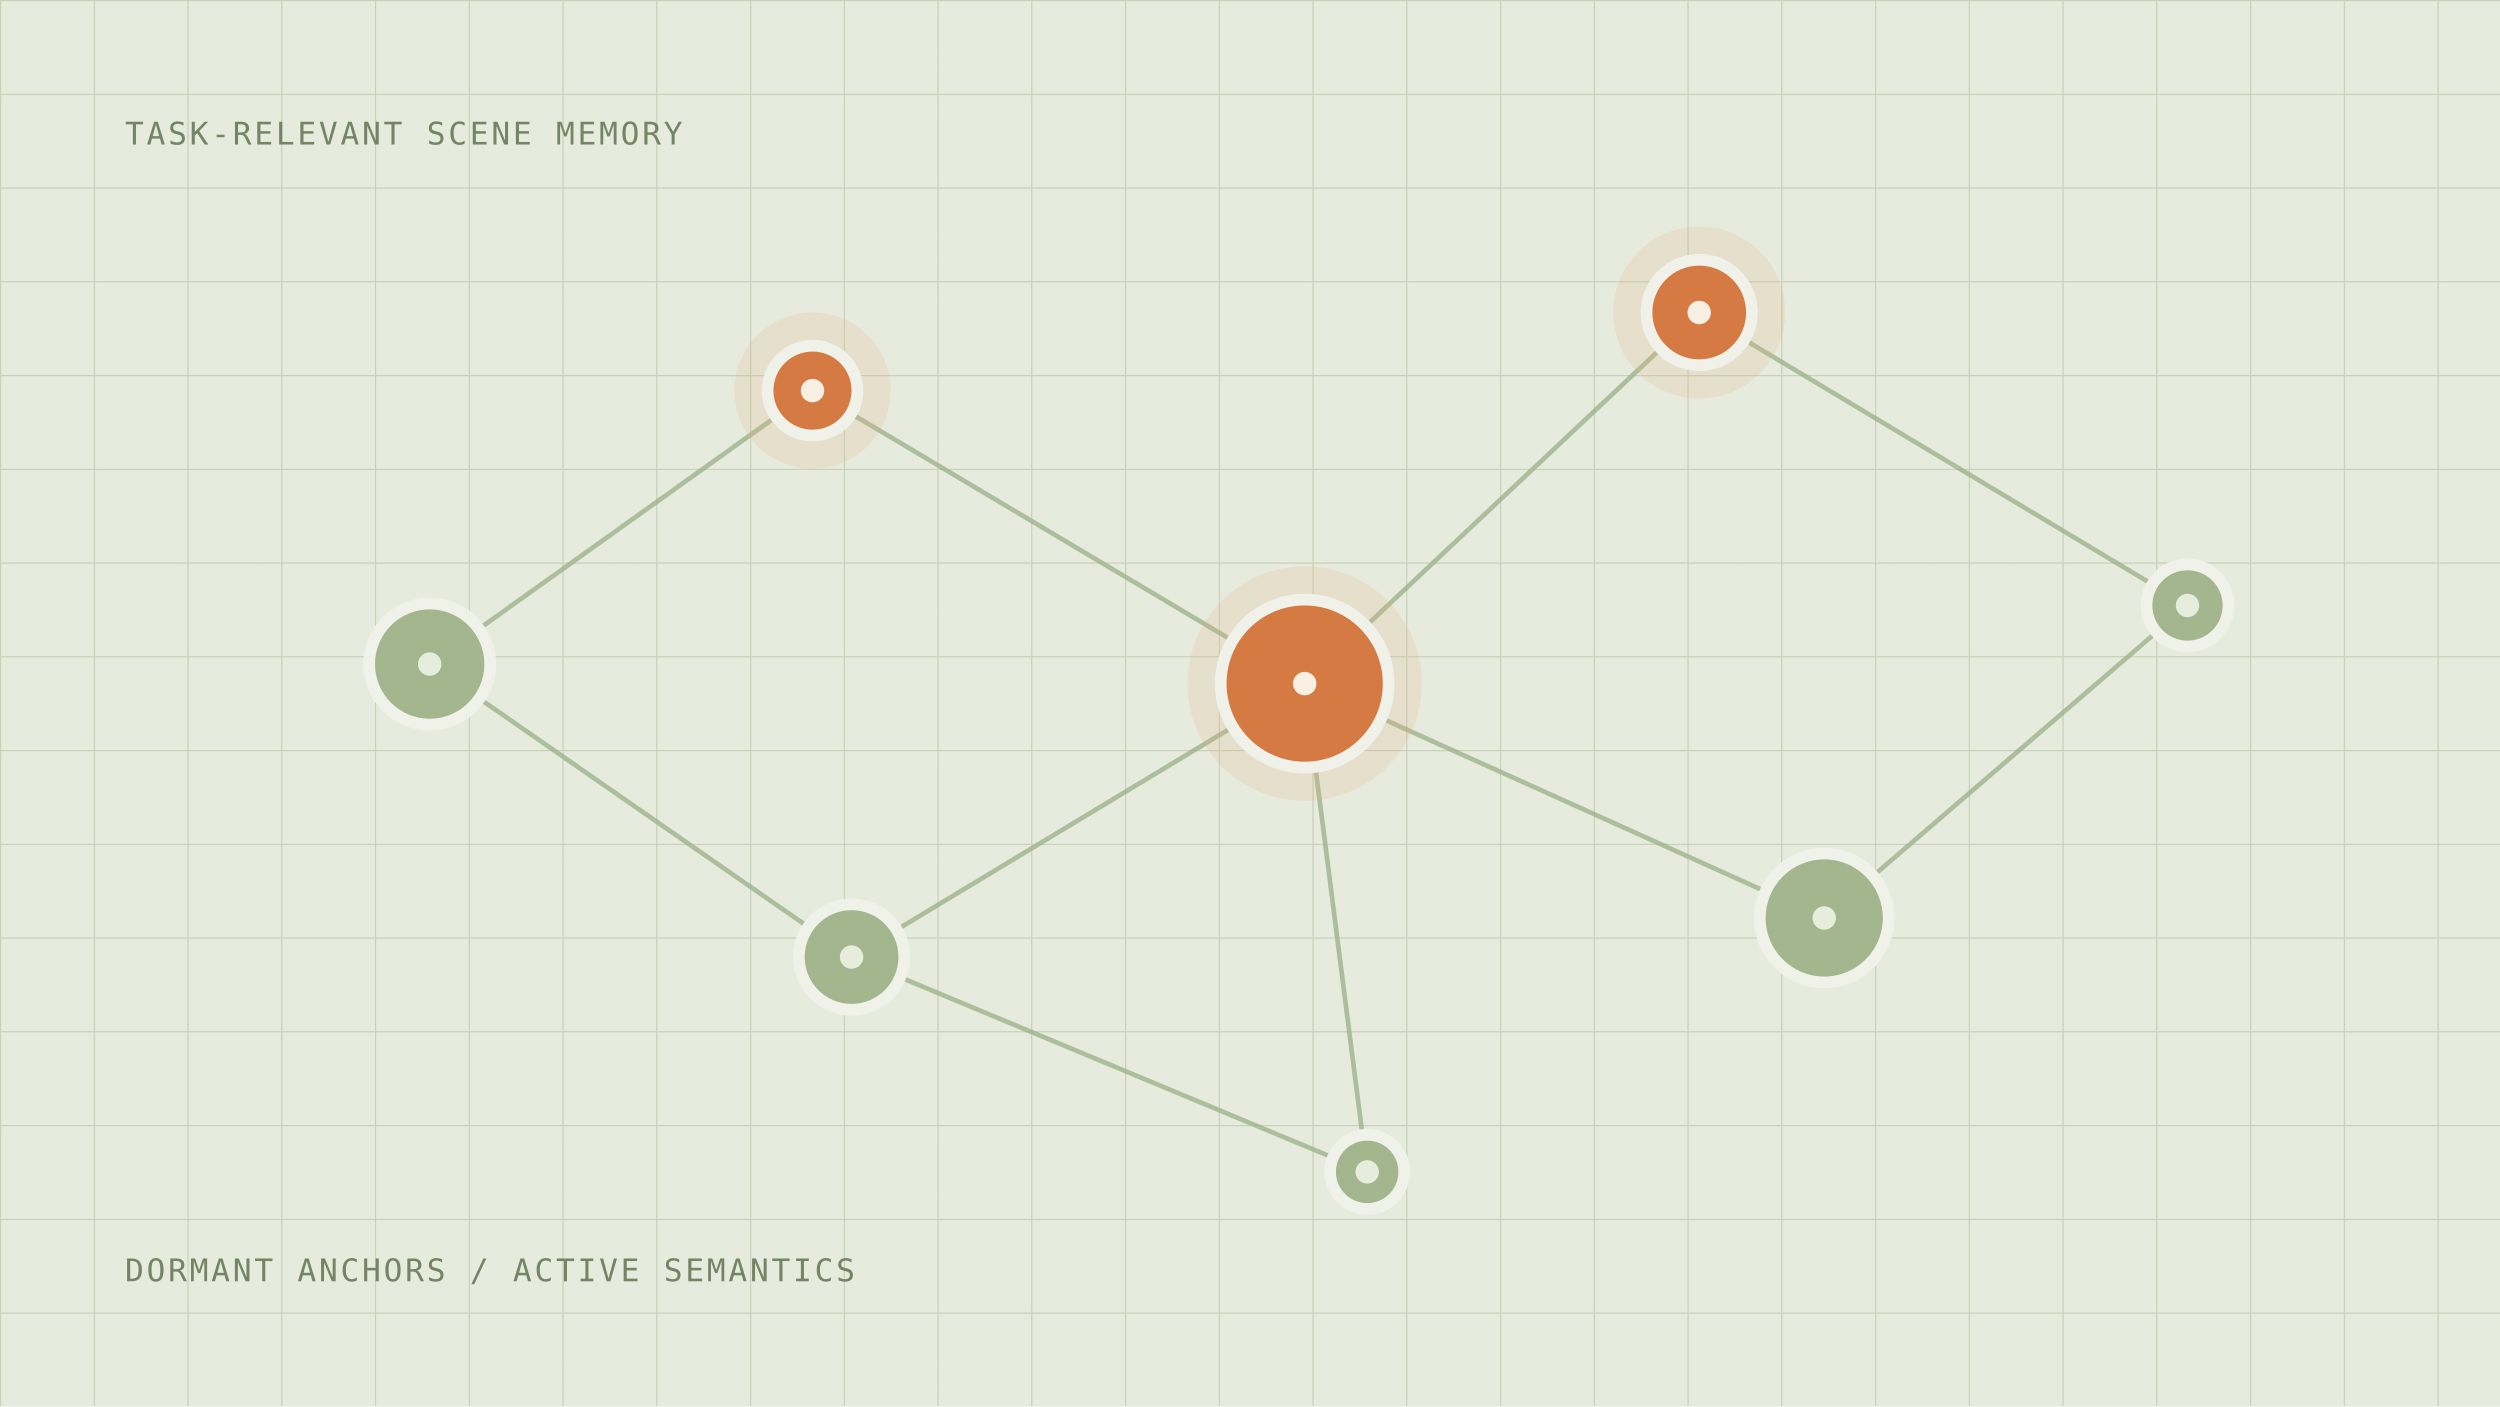
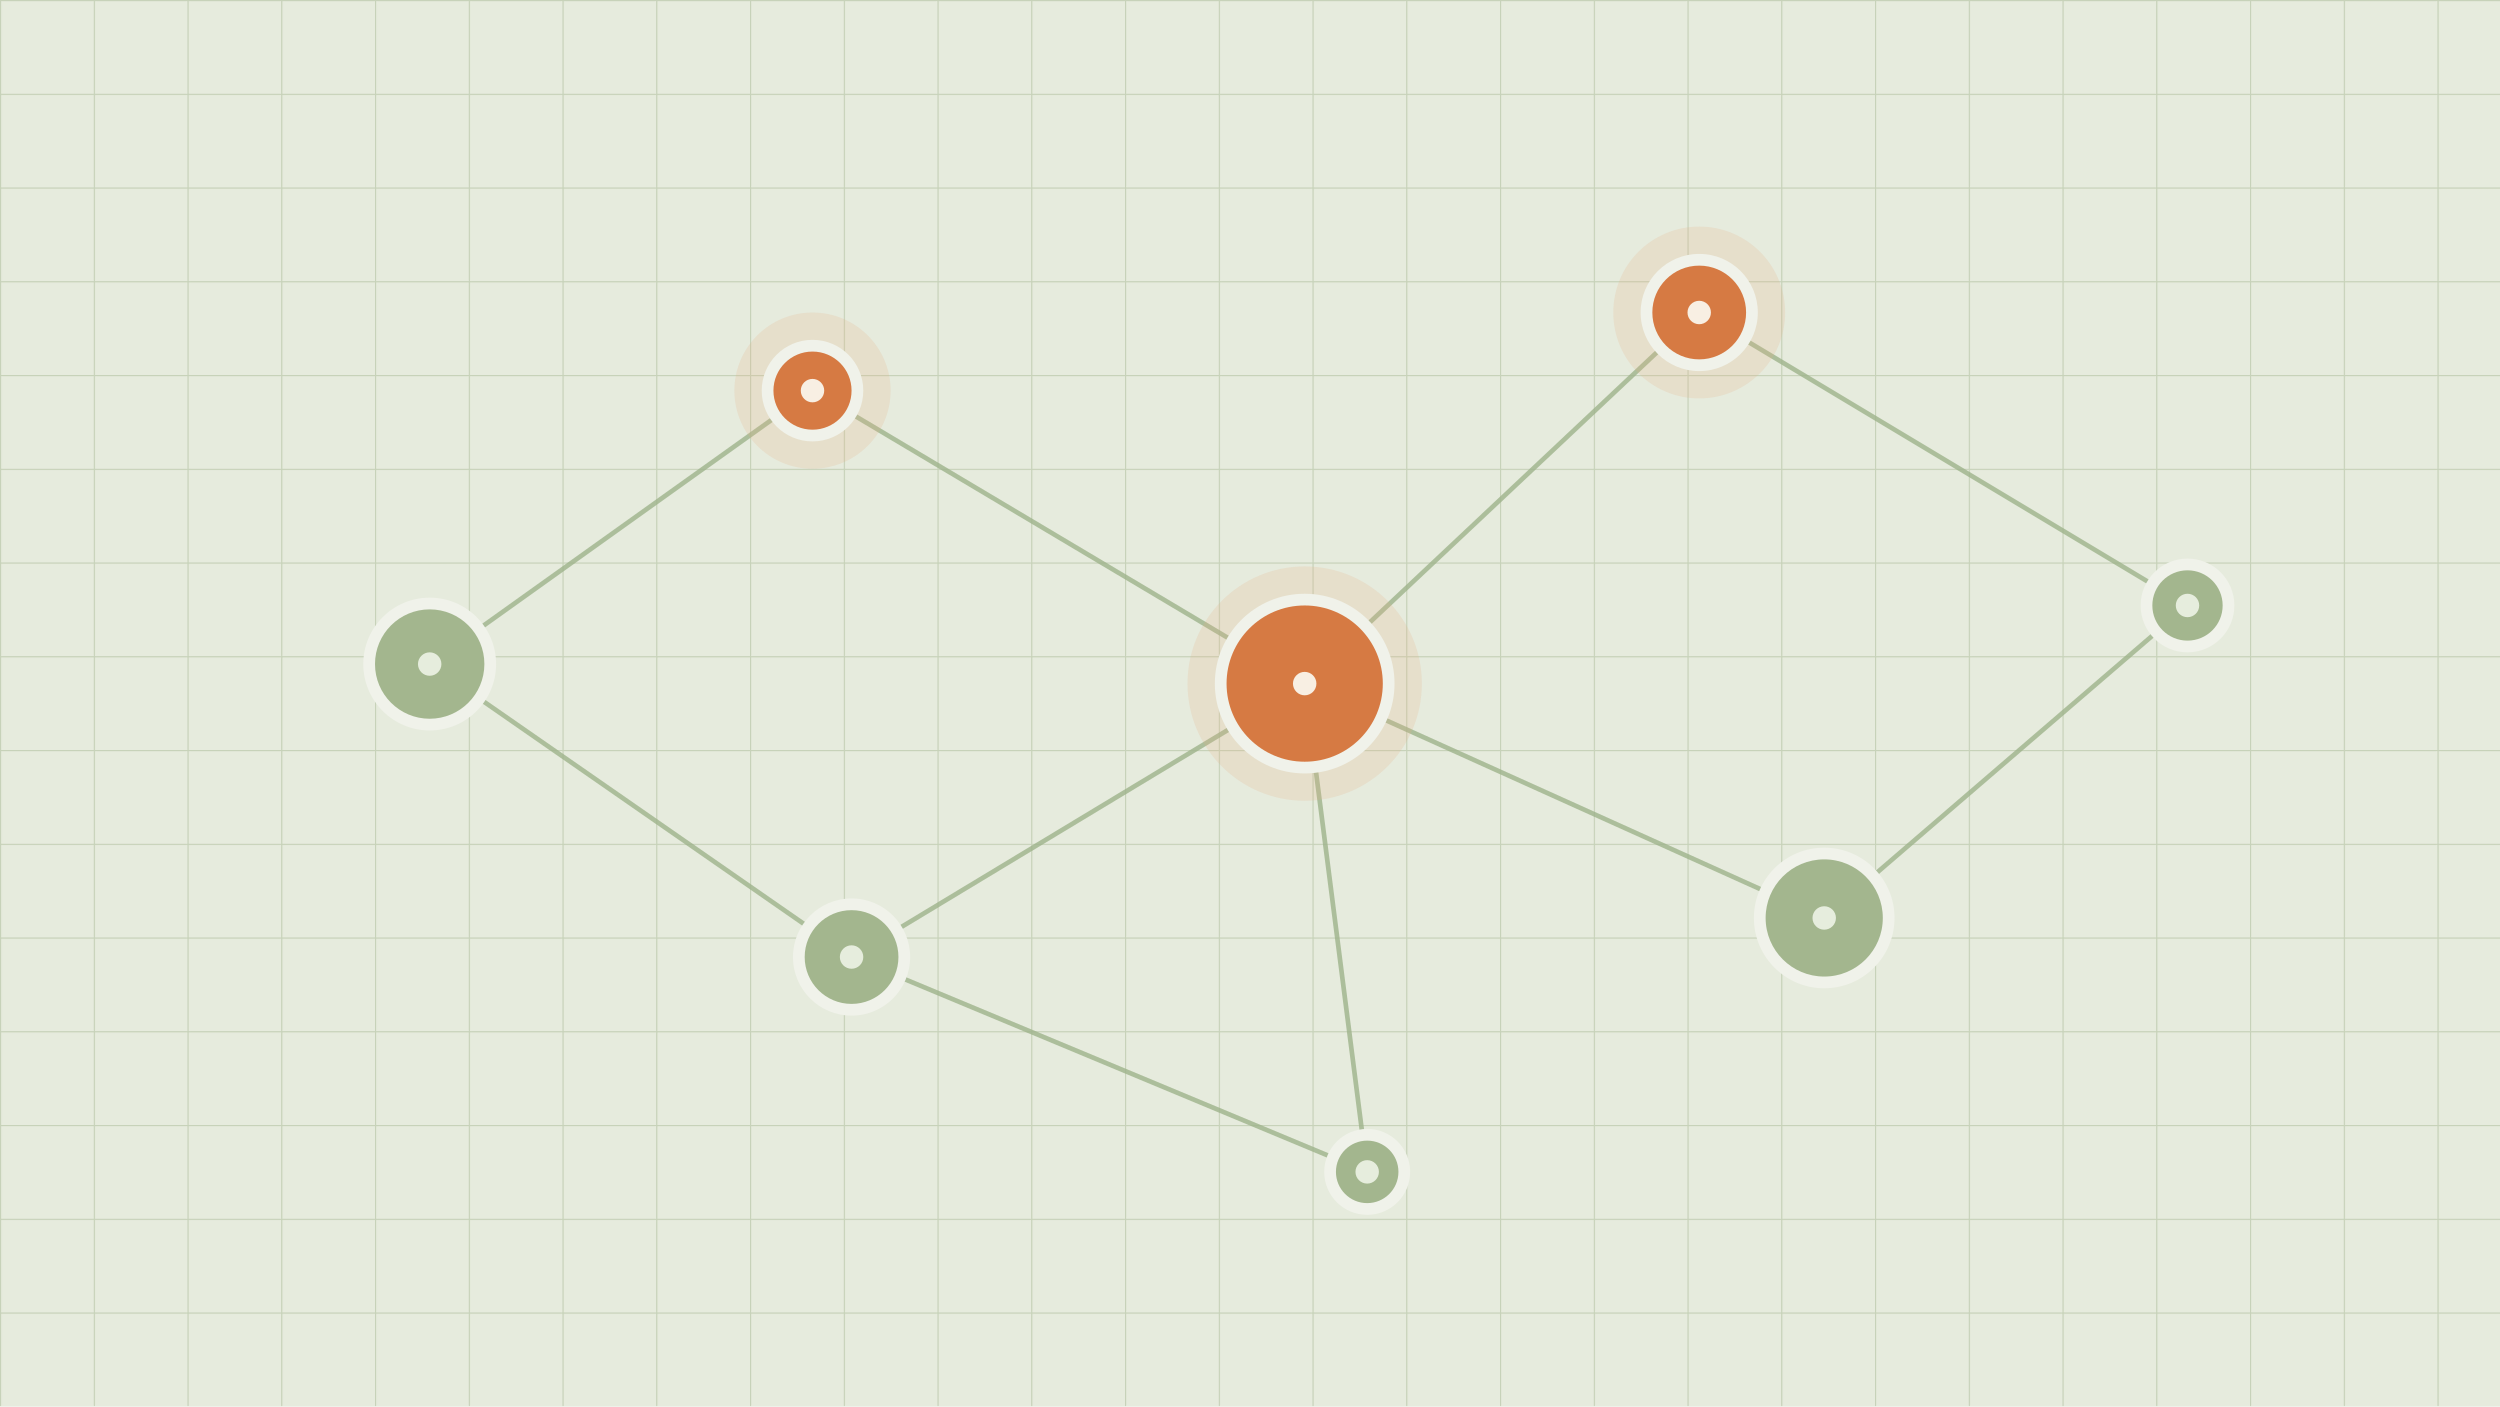
<svg xmlns="http://www.w3.org/2000/svg" viewBox="0 0 640 360">
  <rect width="640" height="360" fill="#e6ebdd" />
  <defs>
    <pattern id="grid" width="24" height="24" patternUnits="userSpaceOnUse">
      <path d="M24 0H0V24" fill="none" stroke="#c7d2b9" stroke-width=".6" />
    </pattern>
  </defs>
  <rect width="640" height="360" fill="url(#grid)" />
  <polyline points="110.0,170.0 208.0,100.0" fill="none" stroke="#9eb38b" stroke-width="1.2" opacity="0.8" stroke-dasharray="" />
  <polyline points="110.0,170.0 218.0,245.0" fill="none" stroke="#9eb38b" stroke-width="1.2" opacity="0.8" stroke-dasharray="" />
  <polyline points="208.0,100.0 334.0,175.0" fill="none" stroke="#9eb38b" stroke-width="1.2" opacity="0.8" stroke-dasharray="" />
  <polyline points="218.0,245.0 334.0,175.0" fill="none" stroke="#9eb38b" stroke-width="1.2" opacity="0.8" stroke-dasharray="" />
  <polyline points="334.0,175.0 435.0,80.0" fill="none" stroke="#9eb38b" stroke-width="1.2" opacity="0.8" stroke-dasharray="" />
  <polyline points="334.0,175.0 467.0,235.0" fill="none" stroke="#9eb38b" stroke-width="1.2" opacity="0.8" stroke-dasharray="" />
  <polyline points="435.0,80.0 560.0,155.0" fill="none" stroke="#9eb38b" stroke-width="1.2" opacity="0.8" stroke-dasharray="" />
  <polyline points="467.0,235.0 560.0,155.0" fill="none" stroke="#9eb38b" stroke-width="1.2" opacity="0.8" stroke-dasharray="" />
  <polyline points="218.0,245.0 350.0,300.0" fill="none" stroke="#9eb38b" stroke-width="1.2" opacity="0.8" stroke-dasharray="" />
  <polyline points="334.0,175.0 350.0,300.0" fill="none" stroke="#9eb38b" stroke-width="1.2" opacity="0.8" stroke-dasharray="" />
  <circle cx="110.0" cy="170.0" r="17" fill="#f0f2ea" opacity="1" />
  <circle cx="110.0" cy="170.0" r="14" fill="#a3b68e" opacity="1" />
  <circle cx="110.0" cy="170.0" r="3" fill="#e6eddd" opacity="1" />
  <circle cx="208.0" cy="100.0" r="20" fill="#e4ad84" opacity="0.2" />
  <circle cx="208.0" cy="100.0" r="13" fill="#f0f2ea" opacity="1" />
  <circle cx="208.0" cy="100.0" r="10" fill="#d67a43" opacity="1" />
  <circle cx="208.0" cy="100.0" r="3" fill="#f8efe3" opacity="1" />
  <circle cx="218.0" cy="245.0" r="15" fill="#f0f2ea" opacity="1" />
  <circle cx="218.0" cy="245.0" r="12" fill="#a3b68e" opacity="1" />
  <circle cx="218.0" cy="245.0" r="3" fill="#e6eddd" opacity="1" />
  <circle cx="334.0" cy="175.0" r="30" fill="#e4ad84" opacity="0.2" />
  <circle cx="334.0" cy="175.0" r="23" fill="#f0f2ea" opacity="1" />
  <circle cx="334.0" cy="175.0" r="20" fill="#d67a43" opacity="1" />
  <circle cx="334.0" cy="175.0" r="3" fill="#f8efe3" opacity="1" />
  <circle cx="435.0" cy="80.0" r="22" fill="#e4ad84" opacity="0.2" />
  <circle cx="435.0" cy="80.0" r="15" fill="#f0f2ea" opacity="1" />
  <circle cx="435.0" cy="80.0" r="12" fill="#d67a43" opacity="1" />
  <circle cx="435.0" cy="80.0" r="3" fill="#f8efe3" opacity="1" />
  <circle cx="467.0" cy="235.0" r="18" fill="#f0f2ea" opacity="1" />
  <circle cx="467.0" cy="235.0" r="15" fill="#a3b68e" opacity="1" />
  <circle cx="467.0" cy="235.0" r="3" fill="#e6eddd" opacity="1" />
  <circle cx="560.0" cy="155.0" r="12" fill="#f0f2ea" opacity="1" />
  <circle cx="560.0" cy="155.0" r="9" fill="#a3b68e" opacity="1" />
  <circle cx="560.0" cy="155.0" r="3" fill="#e6eddd" opacity="1" />
  <circle cx="350.0" cy="300.0" r="11" fill="#f0f2ea" opacity="1" />
  <circle cx="350.0" cy="300.0" r="8" fill="#a3b68e" opacity="1" />
  <circle cx="350.0" cy="300.0" r="3" fill="#e6eddd" opacity="1" />
-   <text x="32" y="37" font-family="Consolas,monospace" font-size="8" letter-spacing=".7" fill="#748566">TASK-RELEVANT SCENE MEMORY</text>
-   <text x="32" y="328" font-family="Consolas,monospace" font-size="8" letter-spacing=".7" fill="#748566">DORMANT ANCHORS / ACTIVE SEMANTICS</text>
</svg>
